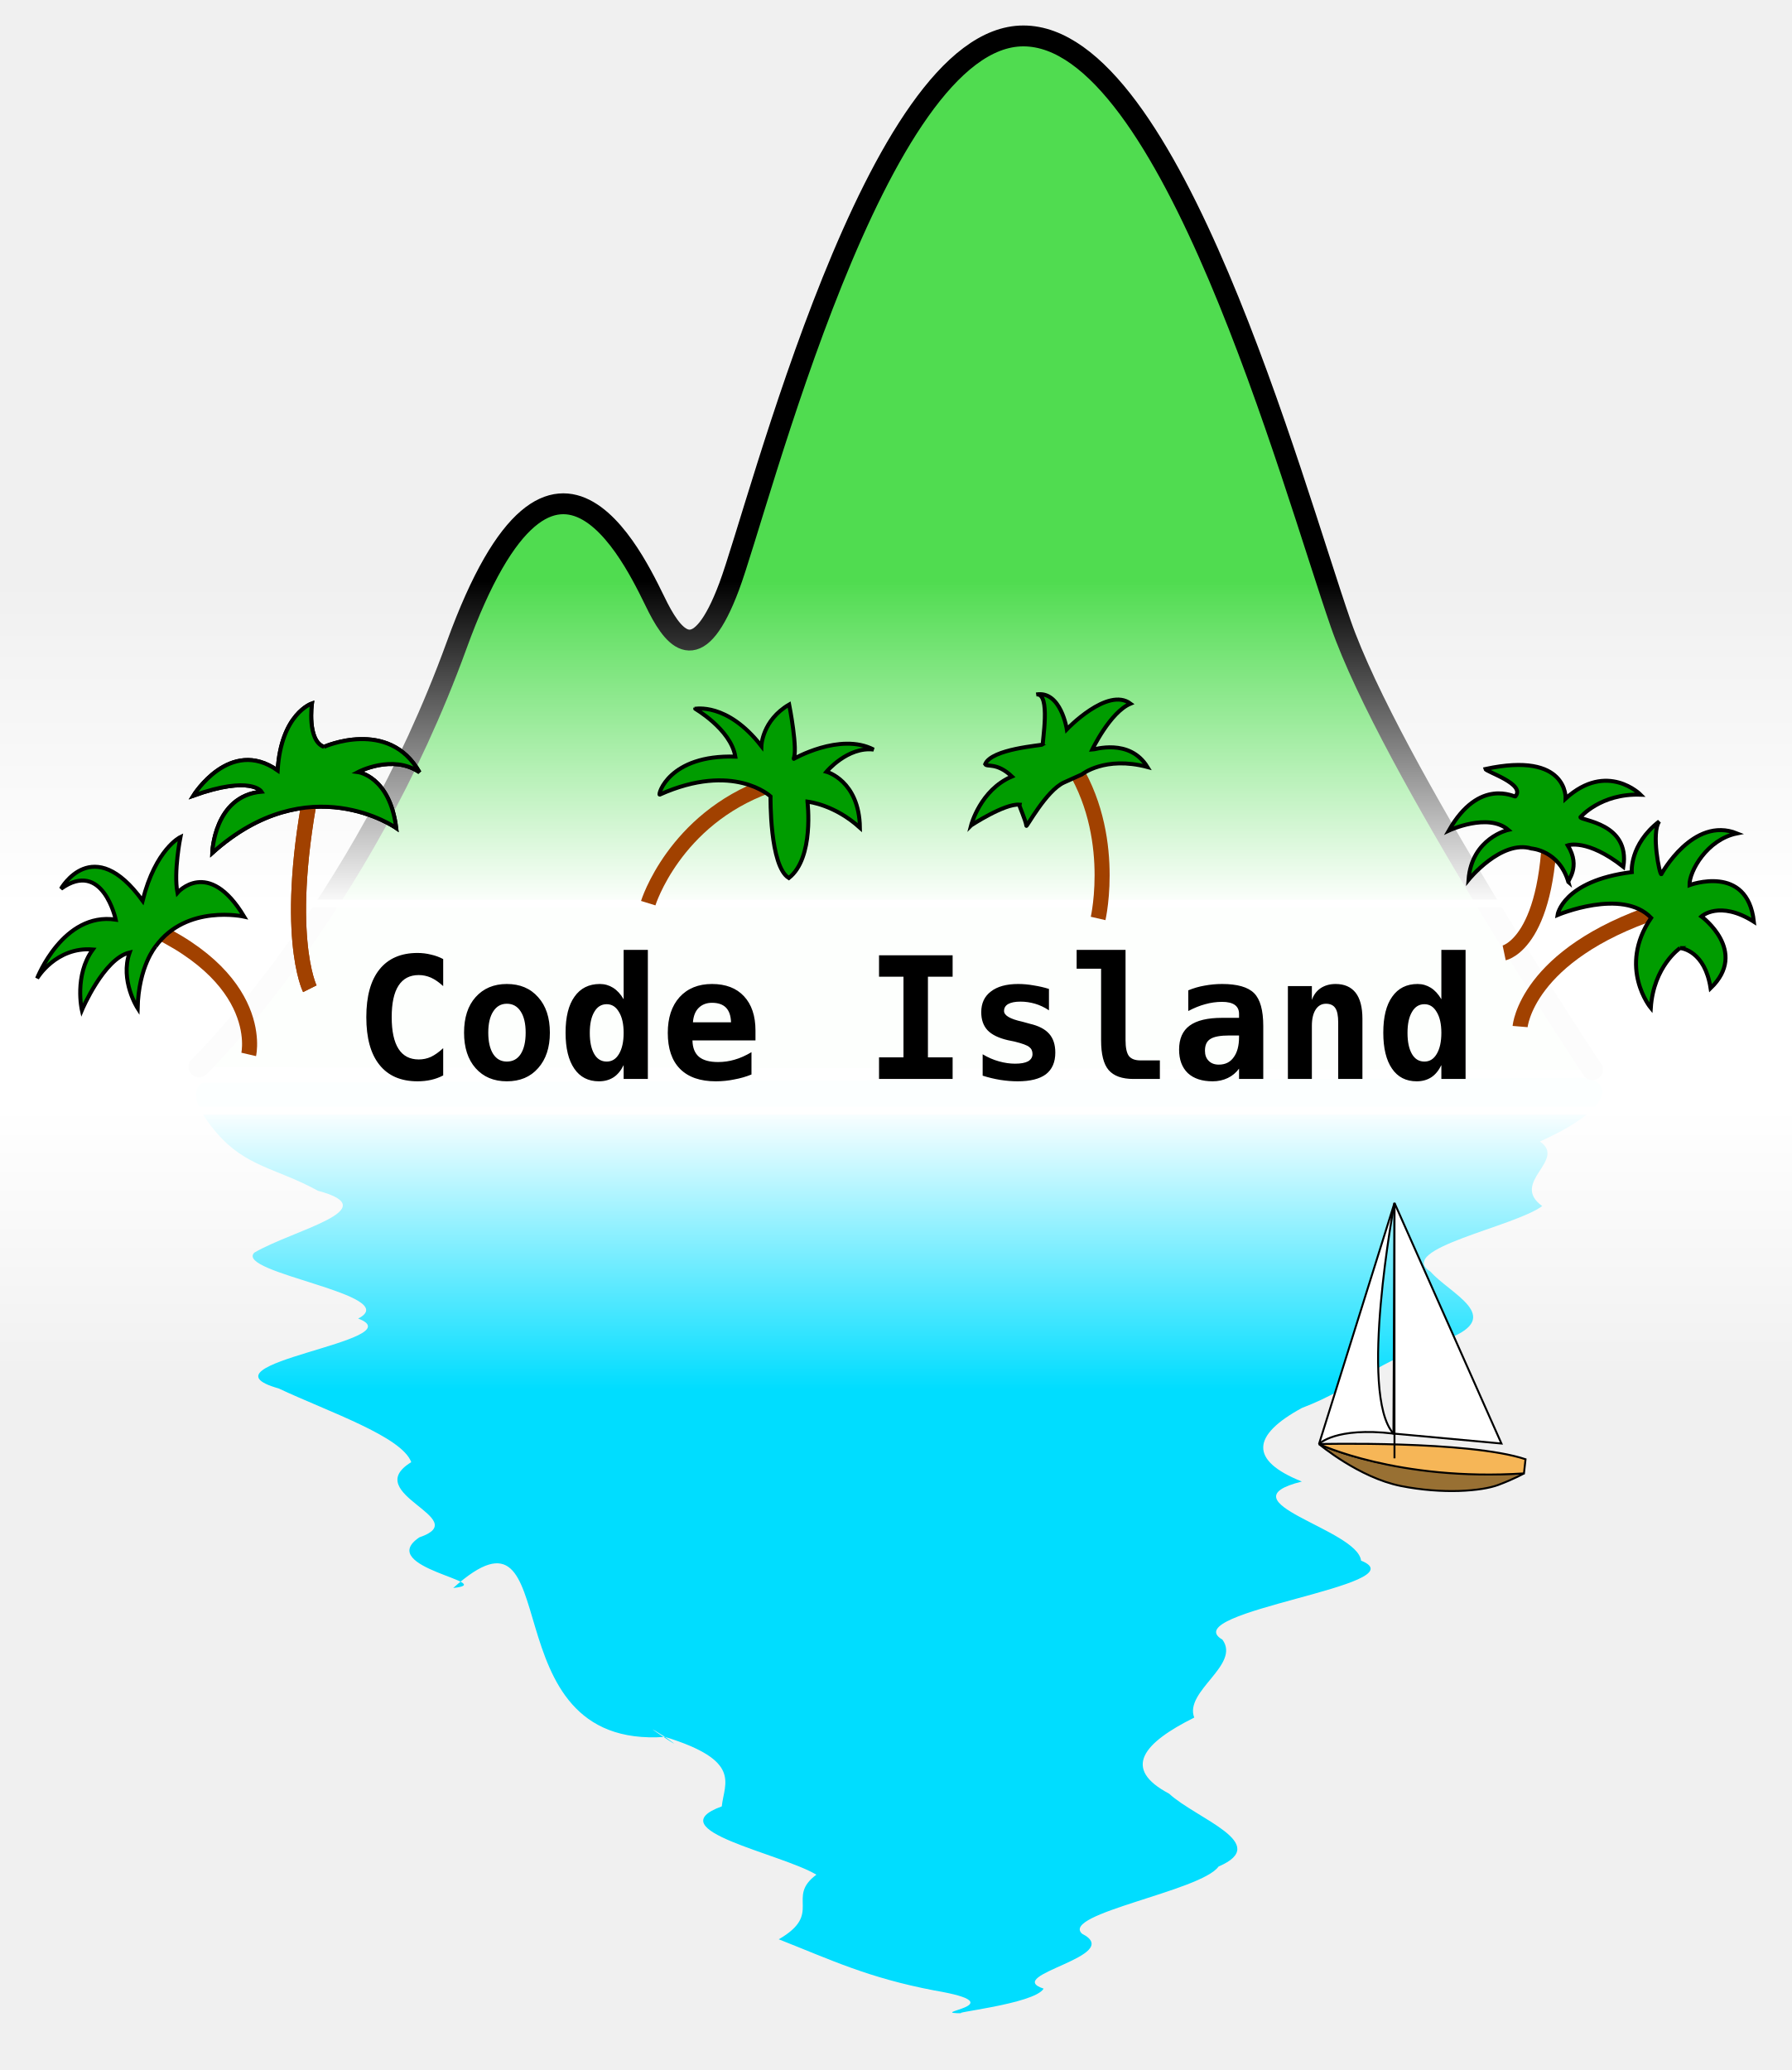
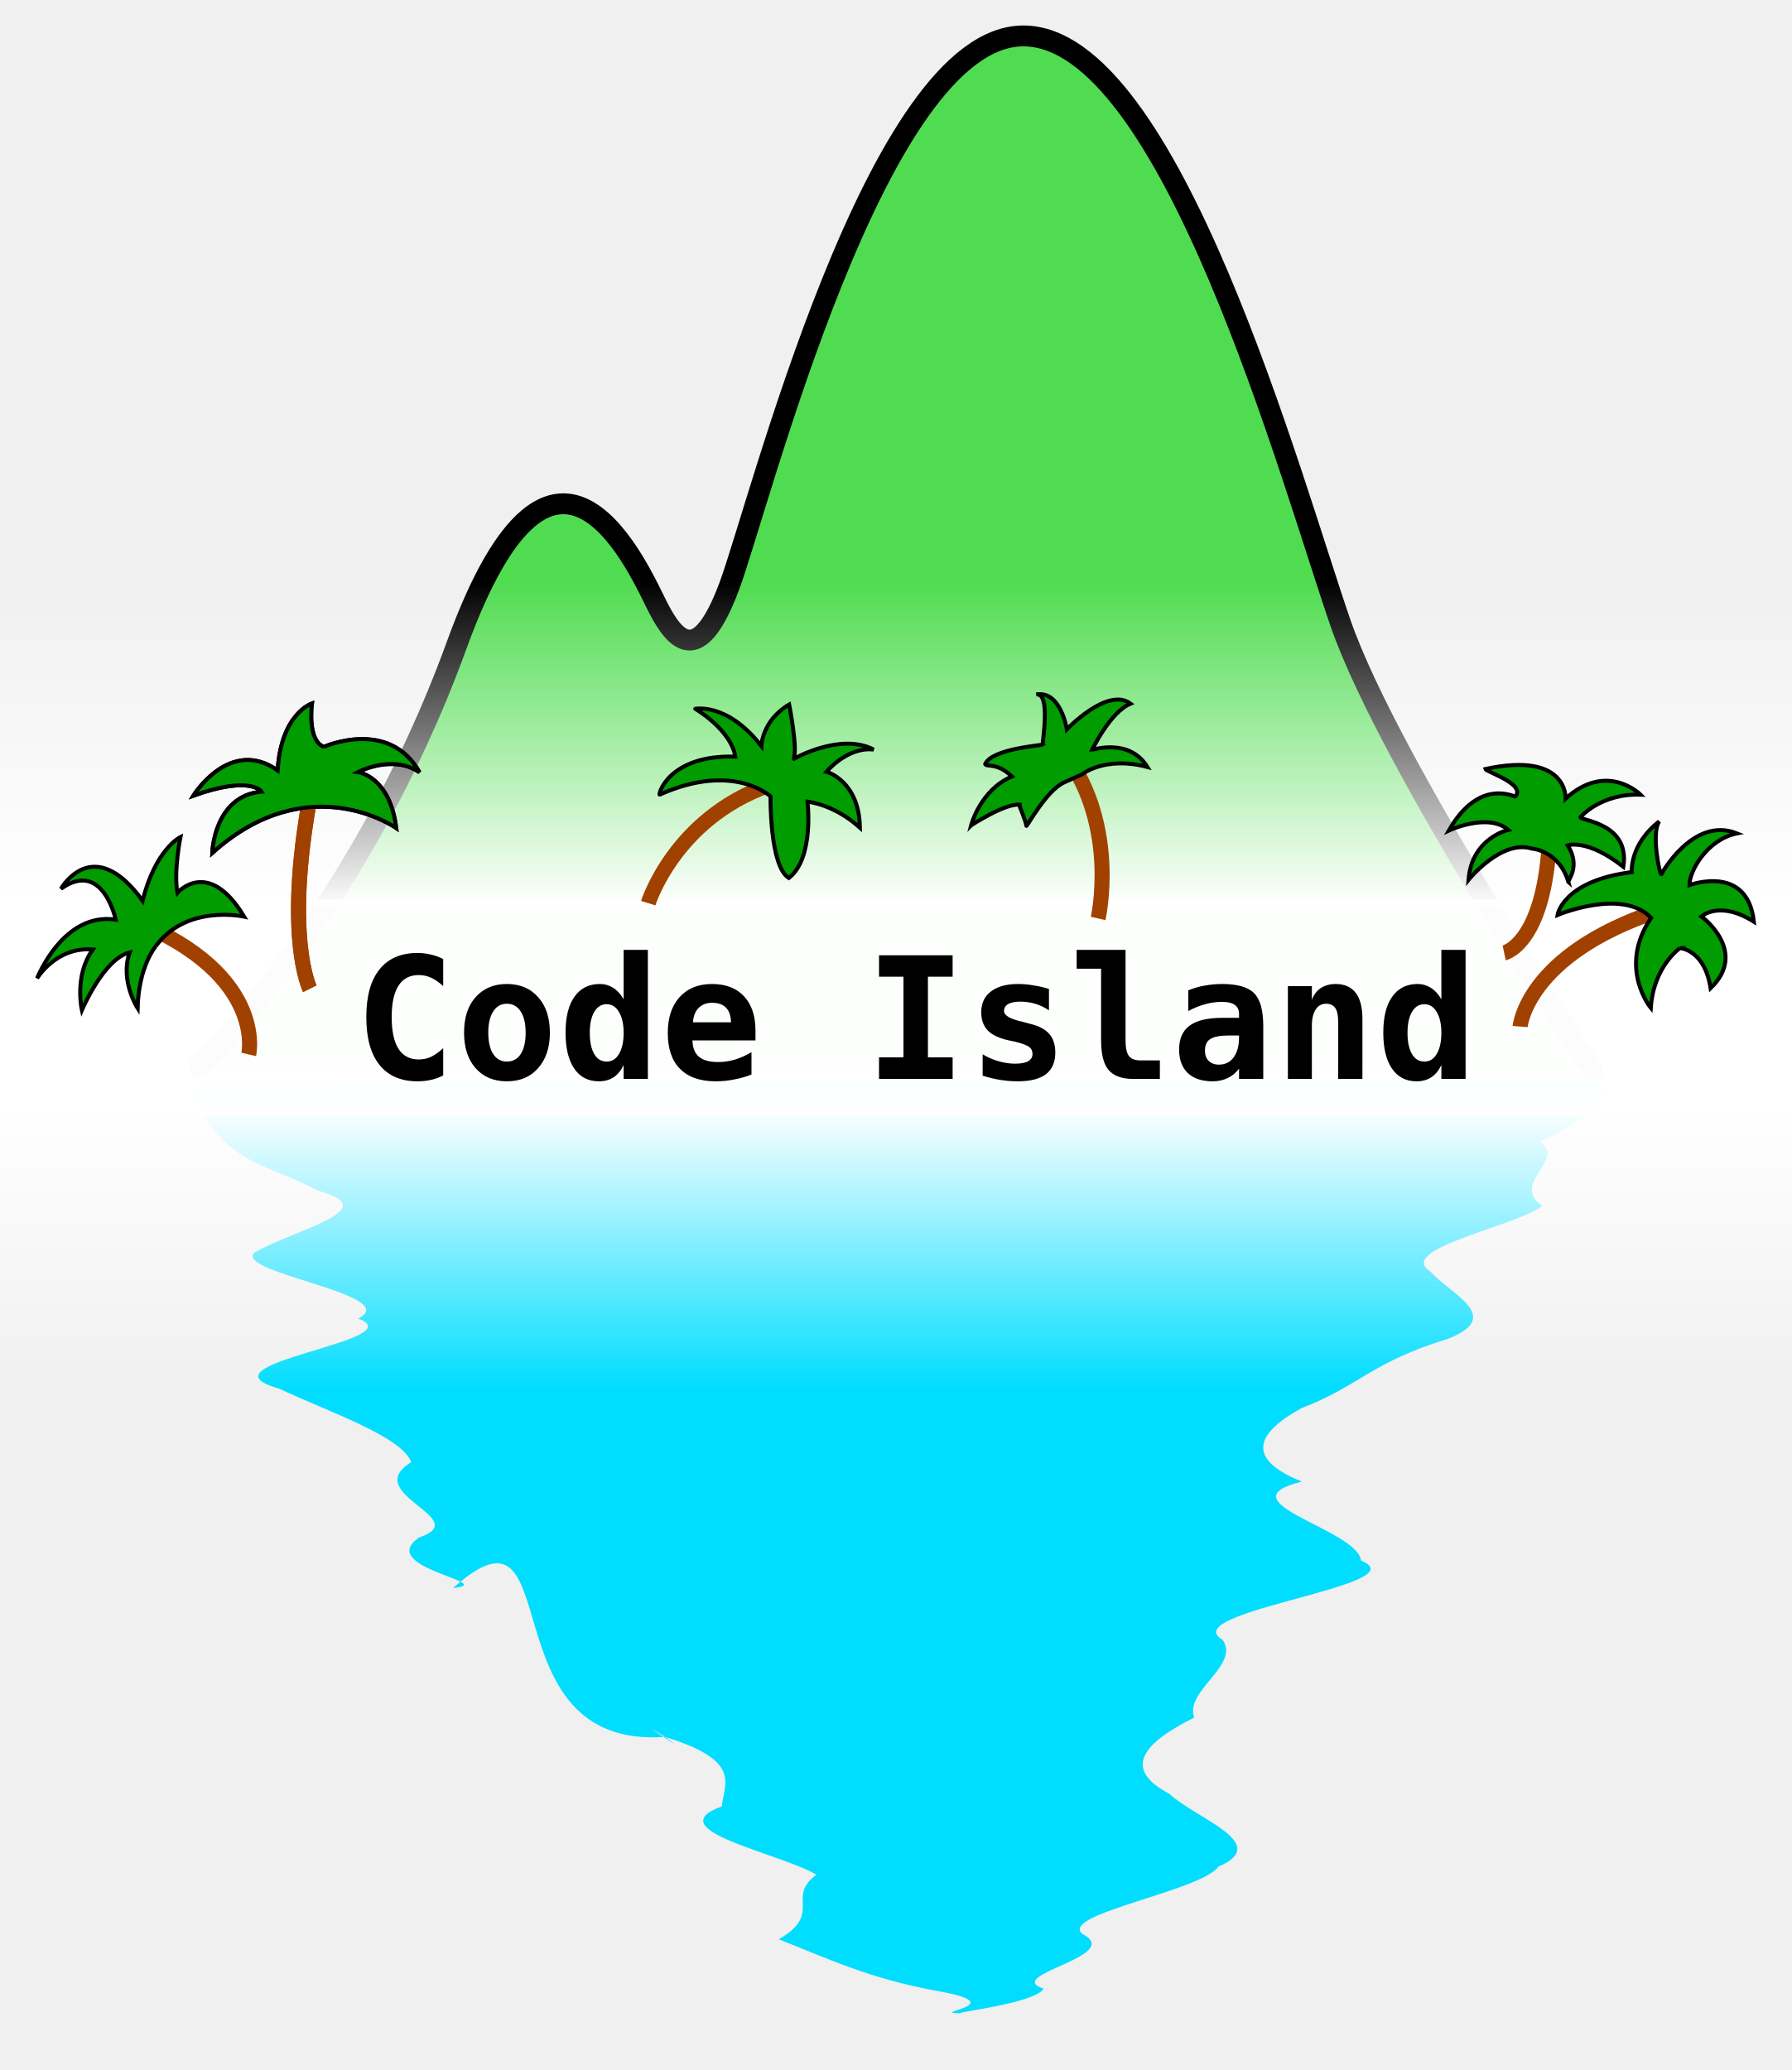
<svg xmlns="http://www.w3.org/2000/svg" xmlns:xlink="http://www.w3.org/1999/xlink" id="svg3722" version="1.1" viewBox="0 0 119.062 137.583" height="520" width="100%" style="enable-background:new">
  <defs id="defs3716">
    <linearGradient id="linearGradient4980">
      <stop style="stop-color:#ffffff;stop-opacity:1;" offset="0" id="stop4976" />
      <stop style="stop-color:#ffffff;stop-opacity:0;" offset="1" id="stop4978" />
    </linearGradient>
    <linearGradient id="linearGradient4829">
      <stop style="stop-color:#ffffff;stop-opacity:1" offset="0" id="stop4821" />
      <stop style="stop-color:#ffffff;stop-opacity:0" offset="1" id="stop4827" />
    </linearGradient>
    <linearGradient id="linearGradient4695">
      <stop id="stop4689" offset="0" style="stop-color:#ffffff;stop-opacity:1" />
      <stop style="stop-color:#ffffff;stop-opacity:0.959" offset="0.25" id="stop4691" />
      <stop id="stop4697" offset="0.405" style="stop-color:#ffffff;stop-opacity:0.19" />
      <stop id="stop4693" offset="1" style="stop-color:#ffffff;stop-opacity:0" />
    </linearGradient>
    <linearGradient id="linearGradient4683">
      <stop style="stop-color:#ffffff;stop-opacity:1" offset="0" id="stop4679" />
      <stop id="stop4685" offset="0.15" style="stop-color:#ffffff;stop-opacity:0.959" />
      <stop style="stop-color:#ffffff;stop-opacity:0" offset="1" id="stop4681" />
    </linearGradient>
    <linearGradient id="linearGradient1589">
      <stop id="stop1585" offset="0" style="stop-color:#ffffff;stop-opacity:1" />
      <stop id="stop1587" offset="1" style="stop-color:#ffffff;stop-opacity:0" />
    </linearGradient>
    <linearGradient id="linearGradient911-7">
      <stop style="stop-color:#00ddff;stop-opacity:1" offset="0" id="stop907" />
      <stop style="stop-color:#00ddff;stop-opacity:0" offset="1" id="stop909" />
    </linearGradient>
    <linearGradient id="linearGradient966">
      <stop id="stop962" offset="0" style="stop-color:#009cff;stop-opacity:1" />
      <stop id="stop964" offset="1" style="stop-color:#009cff;stop-opacity:0" />
    </linearGradient>
    <linearGradient xlink:href="#linearGradient966" id="linearGradient960" x1="105.332" y1="167.657" x2="105.051" y2="115.799" gradientUnits="userSpaceOnUse" />
    <linearGradient xlink:href="#linearGradient966" id="linearGradient986" gradientUnits="userSpaceOnUse" x1="104.963" y1="31.079" x2="105.477" y2="78.038" gradientTransform="matrix(1.366772,0,0,-1,-39.72688,196.1525)" />
    <linearGradient xlink:href="#linearGradient966" id="linearGradient1799" gradientUnits="userSpaceOnUse" gradientTransform="matrix(1.640726,0,0,-1.393421,-68.16271,217.8736)" x1="108.265" y1="31" x2="108.265" y2="77.233" />
    <linearGradient xlink:href="#linearGradient911-7" id="linearGradient913" gradientUnits="userSpaceOnUse" gradientTransform="matrix(1.503783,0,0,-1.283856,-53.55037,195.9426)" x1="106.339" y1="31.412" x2="106.339" y2="78.101" />
    <linearGradient xlink:href="#linearGradient1589" id="linearGradient1577" gradientUnits="userSpaceOnUse" x1="107.258" y1="91.838" x2="107.258" y2="107.553" gradientTransform="translate(0,-185.0388)" />
    <linearGradient xlink:href="#linearGradient1589" id="linearGradient1573" x1="106.883" y1="106.805" x2="107.07" y2="91.65" gradientUnits="userSpaceOnUse" gradientTransform="translate(6.024639,-189.1393)" />
    <linearGradient xlink:href="#linearGradient1589" id="linearGradient1695" gradientUnits="userSpaceOnUse" gradientTransform="matrix(1.048428,0,0,4.701912,-48.70342,-563.6266)" x1="106.883" y1="105.53" x2="106.883" y2="103.842" />
    <linearGradient xlink:href="#linearGradient4683" id="linearGradient1726" gradientUnits="userSpaceOnUse" gradientTransform="matrix(1.048429,0,0,4.604902,-48.70342,-425.1219)" x1="106.883" y1="106.389" x2="106.883" y2="94.898" />
    <linearGradient xlink:href="#linearGradient4695" id="linearGradient4687" gradientUnits="userSpaceOnUse" gradientTransform="matrix(1.048429,0,0,4.604902,-48.70342,-425.1219)" x1="106.883" y1="106.389" x2="106.883" y2="94.898" />
    <linearGradient xlink:href="#linearGradient4829" id="linearGradient4833" x1="62.177" y1="52.882" x2="62.177" y2="37.007" gradientUnits="userSpaceOnUse" />
    <radialGradient xlink:href="#linearGradient4829" id="radialGradient4972" cx="59.531" cy="52.282" fx="59.531" fy="52.282" r="59.531" gradientTransform="matrix(1.413333,6.4270074e-8,-3.5065601e-8,0.7711113,-22.62187,12.16888)" gradientUnits="userSpaceOnUse" />
    <radialGradient xlink:href="#linearGradient4980" id="radialGradient4984" cx="59.531" cy="84.027" fx="59.531" fy="84.027" r="51.594" gradientTransform="matrix(1.985897,1.6038333e-7,-4.2761978e-8,0.529487,-57.23649,22.21434)" gradientUnits="userSpaceOnUse" />
    <linearGradient xlink:href="#linearGradient4980" id="linearGradient5545" x1="34.018" y1="140.518" x2="178.405" y2="140.518" gradientUnits="userSpaceOnUse" gradientTransform="matrix(0.1502618,0,0,3.7093,-65.43658,-458.7228)" />
    <linearGradient xlink:href="#linearGradient4980" id="linearGradient5545-5" x1="34.018" y1="140.518" x2="178.405" y2="140.518" gradientUnits="userSpaceOnUse" gradientTransform="matrix(0.1301047,0,0,3.709299,69.12828,-458.7228)" />
  </defs>
  <g id="layer3" style="display:inline;opacity:1" transform="translate(-46.64083,-23.85)">
    <path id="path4703" d="m 60.128,95.818 c 0,0 -1.493,0.529 0.928,3.346 1.942,2.259 4.001,2.335 6.719,3.832 4.617,1.228 -1.661,2.6 -4.234,4.111 -1.337,1.352 9.978,2.814 6.901,4.381 3.882,1.458 -11.093,3.008 -5.282,4.645 3.31,1.556 8.186,3.19 8.812,4.9 -3.454,2.108 4.218,3.746 0.539,4.997 -3.006,2.02 5.383,3.028 2.25,3.366 7.813,-7.008 2.053,10.752 14.073,9.897 4.517,1.47 -2.209,-1.79 0,0 2.211,1.559 -2.639,-1.662 0,0 5.143,1.582 3.938,3.059 3.774,4.619 -4.31,1.571 3.869,3.103 6.289,4.539 -2.059,1.522 0.478,2.57 -2.501,4.295 3.516,1.387 5.913,2.552 10.336,3.4 5.688,0.964 -0.888,1.517 1.919,1.517 -1.256,0 4.742,-0.596 5.346,-1.638 -2.785,-0.91 5.471,-2.16 2.555,-3.65 -1.462,-1.322 7.919,-2.834 9.071,-4.466 3.567,-1.529 -1.462,-3.163 -3.29,-4.845 -3.139,-1.656 -1.731,-3.36 1.675,-5.055 -0.688,-1.755 3.101,-3.501 1.873,-5.179 -3.225,-1.863 13.232,-3.641 9.212,-5.253 -0.231,-2.095 -9.342,-3.907 -3.934,-5.257 -3.514,-1.403 -3.331,-3.075 7.5e-4,-4.888 3.819,-1.464 4.571,-3.019 9.717,-4.601 3.783,-1.482 0.122,-2.986 -1.163,-4.457 -2.4,-1.508 5.568,-2.982 7.418,-4.363 -2.173,-1.583 1.66,-3.043 -0.15,-4.291 5.651,-2.559 4.381,-4.224 2.75,-4.224" style="display:inline;opacity:1;fill:#00ddff;fill-opacity:1;stroke:none;stroke-width:1.34;stroke-linecap:round;stroke-linejoin:miter;stroke-miterlimit:4;stroke-dasharray:none;stroke-dashoffset:0;stroke-opacity:1" />
    <path id="path4705" d="m 59.87,94.758 c 0,0 10.716,-10.387 17.122,-28.033 6.608,-18.205 12.221,-4.741 13.398,-2.465 1.177,2.276 2.716,3.888 4.707,-1.422 1.992,-5.31 9.777,-36.6 19.553,-36.6 9.777,0 17.833,29.678 21.092,39.065 3.259,9.387 16.732,29.648 16.732,29.648" style="display:inline;opacity:1;fill:#50dc50;fill-opacity:1;stroke:#000000;stroke-width:1.387;stroke-linecap:round;stroke-linejoin:miter;stroke-miterlimit:4;stroke-dasharray:none;stroke-dashoffset:0;stroke-opacity:1;enable-background:new" />
  </g>
  <g id="layer2" style="display:inline">
    <rect style="fill:url(#linearGradient5545);fill-opacity:1;stroke-width:0.747;stroke-linecap:round;stroke-miterlimit:4;stroke-dasharray:none;stroke-dashoffset:0" id="rect5537" width="21.696" height="415" x="-60.325" y="-145" transform="rotate(-90)" />
    <rect style="fill:#ffffff;fill-opacity:0.988;stroke-width:2.169;stroke-linecap:round;stroke-miterlimit:4;stroke-dasharray:none;stroke-dashoffset:0" id="rect5640" width="415" height="14.288" x="-145" y="59.796" />
  </g>
  <g id="layer4" style="display:inline">
    <rect style="display:inline;fill:url(#linearGradient5545-5);fill-opacity:1;stroke-width:0.695;stroke-linecap:round;stroke-miterlimit:4;stroke-dasharray:none;stroke-dashoffset:0;enable-background:new" id="rect5537-9" width="18.785" height="415" x="73.554" y="-145" transform="matrix(0,1,1,0,0,0)" />
  </g>
  <g id="layer5" style="display:inline;opacity:1" transform="translate(-46.64083,-23.85)">
    <g id="g4657" transform="translate(0.5291648)">
      <path id="path4653" d="m 62.64,93.932 c 0,0 1.323,-5.689 -8.599,-9.26" style="display:inline;fill:none;stroke:#a14100;stroke-width:1;stroke-linecap:butt;stroke-linejoin:miter;stroke-miterlimit:4;stroke-dasharray:none;stroke-opacity:1;enable-background:new" />
      <path id="path4657" d="m 89.191,83.878 c 0,0 1.72,-5.556 7.938,-7.805" style="display:inline;fill:none;stroke:#a14100;stroke-width:1;stroke-linecap:butt;stroke-linejoin:miter;stroke-miterlimit:4;stroke-dasharray:none;stroke-opacity:1;enable-background:new" />
      <path id="path4661" d="m 146.076,87.185 c 0,0 3.175,-0.661 3.043,-9.657" style="display:inline;fill:none;stroke:#a14100;stroke-width:1;stroke-linecap:butt;stroke-linejoin:miter;stroke-miterlimit:4;stroke-dasharray:none;stroke-opacity:1;enable-background:new" />
      <path id="path4663" d="m 147.135,92.08 c 0,0 0.397,-4.763 9.128,-7.673" style="display:inline;fill:none;stroke:#a14100;stroke-width:1;stroke-linecap:butt;stroke-linejoin:miter;stroke-miterlimit:4;stroke-dasharray:none;stroke-opacity:1;enable-background:new" />
      <path id="path4659" d="m 119.09,84.895 c 0,0 1.389,-6.052 -2.183,-10.914" style="display:inline;fill:none;stroke:#a14100;stroke-width:1;stroke-linecap:butt;stroke-linejoin:miter;stroke-miterlimit:4;stroke-dasharray:none;stroke-opacity:1;enable-background:new" />
      <path id="path4675" d="m 56.448,86.76 c 0,0 -1.124,1.323 -1.191,4.101 0,0 -1.191,-1.852 -0.529,-3.704 -1.72,0.397 -3.175,3.836 -3.175,3.836 0,0 -0.529,-2.315 0.728,-4.035 -2.447,-0.198 -3.704,1.918 -3.704,1.918 0,0 1.72,-4.432 5.226,-3.903 0,0 -0.86,-4.035 -3.638,-2.051 0,0 2.117,-3.77 5.424,0.794 0.86,-3.44 2.514,-4.233 2.514,-4.233 0,0 -0.463,2.315 -0.198,3.704 0,0 2.051,-2.381 4.432,1.587 0,0 -3.836,-0.86 -5.887,1.984" style="display:inline;opacity:1;fill:#009c00;fill-opacity:1;stroke:#000000;stroke-width:0.265px;stroke-linecap:butt;stroke-linejoin:miter;stroke-opacity:1" />
      <g transform="translate(2.870569,2.116667)" id="g1555">
        <path transform="translate(2.7083334e-7,1.1458333e-6)" style="display:inline;fill:none;stroke:#a14100;stroke-width:1;stroke-linecap:butt;stroke-linejoin:miter;stroke-miterlimit:4;stroke-dasharray:none;stroke-opacity:1" d="m 63.831,87.45 c 0,0 -1.852,-3.704 0.265,-14.023" id="path4655" />
        <path style="display:inline;opacity:1;vector-effect:none;fill:#009c00;fill-opacity:1;stroke:#000000;stroke-width:0.265px;stroke-linecap:butt;stroke-linejoin:miter;stroke-miterlimit:4;stroke-dasharray:none;stroke-dashoffset:0;stroke-opacity:1" d="M 64.77,71.375 C 63.629,70.96 63.972,68.488 63.972,68.488 c 0,0 -2.053,0.677 -2.278,4.454 -3.183,-2.251 -5.603,1.675 -5.603,1.675 3.845,-1.377 4.531,-0.265 4.531,-0.265 -3.168,0.284 -3.275,4.073 -3.275,4.073 6.411,-5.763 12.225,-1.658 12.225,-1.658 -0.425,-3.437 -2.54,-3.717 -2.54,-3.717 0,0 2.286,-1.214 4.086,0.01 -2.038,-3.621 -6.349,-1.686 -6.349,-1.686 z" id="path900" />
      </g>
      <path id="path930" d="m 99.774,77.131 c 0.14,0.023 1.801,0.21 3.485,1.731 -0.047,-3.134 -2.222,-3.718 -2.222,-3.718 0,0 1.403,-1.684 3.134,-1.473 -2.245,-1.169 -5.379,0.655 -5.332,0.631 0.327,-0.538 -0.281,-3.625 -0.281,-3.625 -1.801,1.052 -1.847,2.76 -1.847,2.76 -2.292,-2.947 -4.42,-2.456 -4.397,-2.479 -0.094,-0.047 2.362,1.333 2.666,3.181 -4.42,-0.14 -5.145,2.526 -5.028,2.526 4.911,-2.198 7.367,0.117 7.367,0.117 0,0 -0.07,4.63 1.216,5.426 1.707,-1.333 1.239,-5.075 1.239,-5.075 z" style="opacity:1;vector-effect:none;fill:#009c00;fill-opacity:1;stroke:#000000;stroke-width:0.265px;stroke-linecap:butt;stroke-linejoin:miter;stroke-miterlimit:4;stroke-dasharray:none;stroke-dashoffset:0;stroke-opacity:1" />
      <path id="path942" d="m 110.649,78.71 c 0,0 2.198,-1.45 3.204,-1.38 -0.023,0.07 0.421,1.029 0.468,1.403 -0.023,0.187 1.31,-2.339 2.502,-2.876 l 1.193,-0.538 c 0,0 1.52,-1.239 4.35,-0.491 -1.193,-1.941 -3.578,-1.146 -3.672,-1.146 0,0 1.193,-2.502 2.549,-3.064 -1.52,-1.146 -4.233,1.707 -4.233,1.707 0,0 -0.398,-2.596 -2.035,-2.315 1.006,-0.164 0.374,3.274 0.444,3.321 -0.093,0.07 -3.414,0.281 -3.835,1.31 0.117,0.21 0.772,-0.14 1.777,0.819 -2.105,0.889 -2.713,3.251 -2.713,3.251 z" style="opacity:1;vector-effect:none;fill:#009c00;fill-opacity:1;stroke:#000000;stroke-width:0.265px;stroke-linecap:butt;stroke-linejoin:miter;stroke-miterlimit:4;stroke-dasharray:none;stroke-dashoffset:0;stroke-opacity:1" />
      <path id="path954" d="m 157.76,86.866 c 0,0 -1.754,1.193 -1.941,3.976 0,0 -2.222,-2.689 0.023,-5.987 -1.918,-2.011 -6.221,-0.187 -6.221,-0.187 0,0 0.327,-2.268 4.934,-2.853 0,0 -0.164,-1.824 1.824,-3.368 -0.538,0.748 0.023,3.555 0.14,3.508 0,0 2.105,-3.882 5.028,-2.713 -1.988,0.398 -3.176,2.521 -3.157,3.438 0,0 3.855,-1.447 4.28,2.432 -2.292,-1.45 -3.485,-0.351 -3.485,-0.351 0,0 3.157,2.315 0.608,4.771 -0.374,-2.456 -1.894,-2.666 -2.035,-2.666 z" style="opacity:1;vector-effect:none;fill:#009c00;fill-opacity:1;stroke:#000000;stroke-width:0.265px;stroke-linecap:butt;stroke-linejoin:miter;stroke-miterlimit:4;stroke-dasharray:none;stroke-dashoffset:0;stroke-opacity:1" />
      <path id="path960" d="m 151.142,78.166 c 0,0 1.333,-1.59 3.999,-1.497 0,0 -2.222,-2.245 -4.981,0.257 0,0 0.164,-3.157 -5.332,-1.964 0.047,0.187 2.713,1.006 1.988,1.824 -0.023,0.07 -2.385,-1.31 -4.42,2.268 0,0 2.596,-1.216 3.952,-0.047 0,0 -2.432,0.538 -2.643,3.321 0,0 2.175,-2.689 4.186,-2.081 0,0 1.847,0.117 2.456,2.245 -0.117,-0.094 0.865,-0.982 -0.047,-2.456 0,0 1.286,-0.468 3.695,1.427 0.468,-2.923 -2.853,-3.064 -2.853,-3.297 z" style="opacity:1;vector-effect:none;fill:#009c00;fill-opacity:1;stroke:#000000;stroke-width:0.265px;stroke-linecap:butt;stroke-linejoin:miter;stroke-miterlimit:4;stroke-dasharray:none;stroke-dashoffset:0;stroke-opacity:1" />
      <g transform="translate(2.870569,2.116667)" id="g1561">
        <path id="path1557" d="m 63.831,87.45 c 0,0 -1.852,-3.704 0.265,-14.023" style="display:inline;fill:none;stroke:#a14100;stroke-width:1;stroke-linecap:butt;stroke-linejoin:miter;stroke-miterlimit:4;stroke-dasharray:none;stroke-opacity:1" transform="translate(2.7083334e-7,1.1458333e-6)" />
        <path id="path1559" d="M 64.77,71.375 C 63.629,70.96 63.972,68.488 63.972,68.488 c 0,0 -2.053,0.677 -2.278,4.454 -3.183,-2.251 -5.603,1.675 -5.603,1.675 3.845,-1.377 4.531,-0.265 4.531,-0.265 -3.168,0.284 -3.275,4.073 -3.275,4.073 6.411,-5.763 12.225,-1.658 12.225,-1.658 -0.425,-3.437 -2.54,-3.717 -2.54,-3.717 0,0 2.286,-1.214 4.086,0.01 -2.038,-3.621 -6.349,-1.686 -6.349,-1.686 z" style="display:inline;opacity:1;vector-effect:none;fill:#009c00;fill-opacity:1;stroke:#000000;stroke-width:0.265px;stroke-linecap:butt;stroke-linejoin:miter;stroke-miterlimit:4;stroke-dasharray:none;stroke-dashoffset:0;stroke-opacity:1" />
      </g>
    </g>
  </g>
  <g id="layer9" transform="translate(0,6.65)" style="display:none">
    <text xml:space="preserve" style="font-style:normal;font-weight:normal;font-size:4.233px;line-height:1.25;font-family:sans-serif;letter-spacing:0px;word-spacing:0px;display:inline;vector-effect:none;fill:#0099ff;fill-opacity:1;stroke:none;stroke-width:0.587;stroke-linecap:butt;stroke-linejoin:miter;stroke-miterlimit:4;stroke-dasharray:none;stroke-dashoffset:0;stroke-opacity:1" x="58.409" y="120.647" id="text889">
      <tspan id="tspan887" x="58.409" y="120.647" style="font-style:normal;font-variant:normal;font-weight:bold;font-stretch:normal;font-size:4.233px;font-family:'DejaVu Sans Mono';-inkscape-font-specification:'DejaVu Sans Mono Bold';vector-effect:none;fill:#0099ff;fill-opacity:1;stroke:none;stroke-width:0.587;stroke-linecap:butt;stroke-linejoin:miter;stroke-miterlimit:4;stroke-dasharray:none;stroke-dashoffset:0;stroke-opacity:1">nix</tspan>
    </text>
    <text id="text893" y="110.37" x="52.594" style="font-style:normal;font-weight:normal;font-size:4.233px;line-height:1.25;font-family:sans-serif;letter-spacing:0px;word-spacing:0px;display:inline;vector-effect:none;fill:#0099ff;fill-opacity:1;stroke:none;stroke-width:0.587;stroke-linecap:butt;stroke-linejoin:miter;stroke-miterlimit:4;stroke-dasharray:none;stroke-dashoffset:0;stroke-opacity:1" xml:space="preserve">
      <tspan style="font-style:normal;font-variant:normal;font-weight:bold;font-stretch:normal;font-size:4.233px;font-family:'DejaVu Sans Mono';-inkscape-font-specification:'DejaVu Sans Mono Bold';vector-effect:none;fill:#0099ff;fill-opacity:1;stroke:none;stroke-width:0.587;stroke-linecap:butt;stroke-linejoin:miter;stroke-miterlimit:4;stroke-dasharray:none;stroke-dashoffset:0;stroke-opacity:1" y="110.37" x="52.594" id="tspan891">haskell</tspan>
    </text>
    <text xml:space="preserve" style="font-style:normal;font-weight:normal;font-size:4.233px;line-height:1.25;font-family:sans-serif;letter-spacing:0px;word-spacing:0px;display:inline;vector-effect:none;fill:#0099ff;fill-opacity:1;stroke:none;stroke-width:0.587;stroke-linecap:butt;stroke-linejoin:miter;stroke-miterlimit:4;stroke-dasharray:none;stroke-dashoffset:0;stroke-opacity:1" x="58.646" y="75.419" id="text897">
      <tspan id="tspan895" x="58.646" y="75.419" style="font-style:normal;font-variant:normal;font-weight:bold;font-stretch:normal;font-size:4.233px;font-family:'DejaVu Sans Mono';-inkscape-font-specification:'DejaVu Sans Mono Bold';vector-effect:none;fill:#0099ff;fill-opacity:1;stroke:none;stroke-width:0.587;stroke-linecap:butt;stroke-linejoin:miter;stroke-miterlimit:4;stroke-dasharray:none;stroke-dashoffset:0;stroke-opacity:1">blockchain</tspan>
    </text>
    <text id="text905" y="76.84" x="43.033" style="font-style:normal;font-weight:normal;font-size:4.233px;line-height:1.25;font-family:sans-serif;letter-spacing:0px;word-spacing:0px;display:inline;vector-effect:none;fill:#0099ff;fill-opacity:1;stroke:none;stroke-width:0.587;stroke-linecap:butt;stroke-linejoin:miter;stroke-miterlimit:4;stroke-dasharray:none;stroke-dashoffset:0;stroke-opacity:1" xml:space="preserve">
      <tspan style="font-style:normal;font-variant:normal;font-weight:bold;font-stretch:normal;font-size:4.233px;font-family:'DejaVu Sans Mono';-inkscape-font-specification:'DejaVu Sans Mono Bold';vector-effect:none;fill:#0099ff;fill-opacity:1;stroke:none;stroke-width:0.587;stroke-linecap:butt;stroke-linejoin:miter;stroke-miterlimit:4;stroke-dasharray:none;stroke-dashoffset:0;stroke-opacity:1" y="76.84" x="43.033" id="tspan903">dao</tspan>
    </text>
  </g>
-   <a href="/about.html" id="a76" transform="translate(-1.223941,9.45)" style="display:inline">
+   <a href="/about.html" id="a76" transform="translate(-1.223941,9.45)" style="display:none">
    <g id="layer10">
      <g id="g4555" transform="matrix(0.1291831,0,0,0.1291831,86.02497,67.0031)">
-         <path id="path4520" d="m 22.112,151.146 c 0,0 20.494,17.258 42.067,21.573 21.573,4.315 41.528,2.697 50.157,-0.539 8.629,-3.236 13.213,-5.933 13.213,-5.933 0,0 -61.752,3.775 -105.437,-15.101 z" style="fill:#987033;fill-opacity:1;stroke:#000000;stroke-width:0.999;stroke-linecap:butt;stroke-linejoin:miter;stroke-opacity:1;font-variant-east_asian:normal;opacity:1;vector-effect:none;stroke-miterlimit:4;stroke-dasharray:none;stroke-dashoffset:0" />
+         <path id="path4520" d="m 22.112,151.146 c 0,0 20.494,17.258 42.067,21.573 21.573,4.315 41.528,2.697 50.157,-0.539 8.629,-3.236 13.213,-5.933 13.213,-5.933 0,0 -61.752,3.775 -105.437,-15.101 z" style="opacity:1;vector-effect:none;fill:#987033;fill-opacity:1;stroke:#000000;stroke-width:0.999;stroke-linecap:butt;stroke-linejoin:miter;stroke-miterlimit:4;stroke-dasharray:none;stroke-dashoffset:0;stroke-opacity:1" />
        <path id="path4526" d="M 22.112,151.146 60.943,27.103 c 0,0 -18.606,98.426 -0.539,118.65 -29.932,-3.506 -38.292,5.393 -38.292,5.393 z" style="fill:#ffffff;fill-opacity:1;stroke:#000000;stroke-width:1px;stroke-linecap:butt;stroke-linejoin:miter;stroke-opacity:1" />
        <path id="path4528" d="M 60.404,145.753 115.954,150.877 60.943,27.103 Z" style="fill:#ffffff;fill-opacity:1;stroke:#000000;stroke-width:1px;stroke-linecap:butt;stroke-linejoin:miter;stroke-opacity:1" />
        <path id="path4547" d="m 127.549,166.247 0.809,-7.281 c -29.123,-9.708 -106.246,-7.82 -106.246,-7.82 0,0 40.584,19.281 105.437,15.101 z" style="fill:#f6b657;fill-opacity:1;stroke:#000000;stroke-width:1px;stroke-linecap:butt;stroke-linejoin:miter;stroke-opacity:1" />
        <path id="path4524" d="M 60.943,158.494 V 27.103" style="fill:none;stroke:#000000;stroke-width:1px;stroke-linecap:butt;stroke-linejoin:miter;stroke-opacity:1" />
      </g>
    </g>
  </a>
  <g id="layer7" style="display:none" transform="translate(-46.64083,-23.85)">
    <text id="text3819" y="99.182" x="57.258" style="font-style:normal;font-weight:normal;font-size:6.509px;line-height:1.25;font-family:sans-serif;letter-spacing:0px;word-spacing:0px;vector-effect:none;fill:#000000;fill-opacity:1;stroke:none;stroke-width:0.7;stroke-linecap:butt;stroke-linejoin:miter;stroke-miterlimit:4;stroke-dasharray:none;stroke-dashoffset:0;stroke-opacity:1" xml:space="preserve">
      <tspan style="font-style:normal;font-variant:normal;font-weight:bold;font-stretch:normal;font-size:6.509px;font-family:'DejaVu Sans Mono';-inkscape-font-specification:'DejaVu Sans Mono Bold';vector-effect:none;fill:#000000;fill-opacity:1;stroke:none;stroke-width:0.7;stroke-linecap:butt;stroke-linejoin:miter;stroke-miterlimit:4;stroke-dasharray:none;stroke-dashoffset:0;stroke-opacity:1" y="99.182" x="57.258" id="tspan3817">Maps</tspan>
    </text>
    <text xml:space="preserve" style="font-style:normal;font-weight:normal;font-size:6.509px;line-height:1.25;font-family:sans-serif;letter-spacing:0px;word-spacing:0px;vector-effect:none;fill:#000000;fill-opacity:1;stroke:none;stroke-width:0.7;stroke-linecap:butt;stroke-linejoin:miter;stroke-miterlimit:4;stroke-dasharray:none;stroke-dashoffset:0;stroke-opacity:1" x="76.904" y="99.813" id="text3823">
      <tspan id="tspan3821" x="76.904" y="99.813" style="font-style:normal;font-variant:normal;font-weight:bold;font-stretch:normal;font-size:6.509px;font-family:'DejaVu Sans Mono';-inkscape-font-specification:'DejaVu Sans Mono Bold';vector-effect:none;fill:#000000;fill-opacity:1;stroke:none;stroke-width:0.7;stroke-linecap:butt;stroke-linejoin:miter;stroke-miterlimit:4;stroke-dasharray:none;stroke-dashoffset:0;stroke-opacity:1">Latest</tspan>
    </text>
    <text id="text3827" y="99.913" x="105.618" style="font-style:normal;font-weight:normal;font-size:6.509px;line-height:1.25;font-family:sans-serif;letter-spacing:0px;word-spacing:0px;vector-effect:none;fill:#000000;fill-opacity:1;stroke:none;stroke-width:0.7;stroke-linecap:butt;stroke-linejoin:miter;stroke-miterlimit:4;stroke-dasharray:none;stroke-dashoffset:0;stroke-opacity:1" xml:space="preserve">
      <tspan style="font-style:normal;font-variant:normal;font-weight:bold;font-stretch:normal;font-size:6.509px;font-family:'DejaVu Sans Mono';-inkscape-font-specification:'DejaVu Sans Mono Bold';vector-effect:none;fill:#000000;fill-opacity:1;stroke:none;stroke-width:0.7;stroke-linecap:butt;stroke-linejoin:miter;stroke-miterlimit:4;stroke-dasharray:none;stroke-dashoffset:0;stroke-opacity:1" y="99.913" x="105.618" id="tspan3825">Search</tspan>
    </text>
    <text xml:space="preserve" style="font-style:normal;font-weight:normal;font-size:6.509px;line-height:1.25;font-family:sans-serif;letter-spacing:0px;word-spacing:0px;vector-effect:none;fill:#000000;fill-opacity:1;stroke:none;stroke-width:0.7;stroke-linecap:butt;stroke-linejoin:miter;stroke-miterlimit:4;stroke-dasharray:none;stroke-dashoffset:0;stroke-opacity:1" x="133.109" y="99.913" id="text3831">
      <tspan id="tspan3829" x="133.109" y="99.913" style="font-style:normal;font-variant:normal;font-weight:bold;font-stretch:normal;font-size:6.509px;font-family:'DejaVu Sans Mono';-inkscape-font-specification:'DejaVu Sans Mono Bold';vector-effect:none;fill:#000000;fill-opacity:1;stroke:none;stroke-width:0.7;stroke-linecap:butt;stroke-linejoin:miter;stroke-miterlimit:4;stroke-dasharray:none;stroke-dashoffset:0;stroke-opacity:1">About</tspan>
    </text>
  </g>
  <g id="layer6" style="display:inline" transform="translate(-46.64083,-23.85)">
    <a href="/recent.html" id="a90" transform="translate(2.715225,3.704167)">
      <text xml:space="preserve" style="font-style:normal;font-weight:normal;font-size:11.283px;line-height:1.25;font-family:sans-serif;letter-spacing:0px;word-spacing:0px;display:inline;opacity:1;fill:#000000;fill-opacity:1;stroke:none;stroke-width:0.7;stroke-miterlimit:4;stroke-dasharray:none" x="67.427" y="91.861" id="text3815">
        <tspan id="tspan3813" x="67.427" y="91.861" style="font-style:normal;font-variant:normal;font-weight:bold;font-stretch:normal;font-size:11.283px;font-family:'DejaVu Sans Mono';-inkscape-font-specification:'DejaVu Sans Mono Bold';fill:#000000;fill-opacity:1;stroke-width:0.7;stroke-miterlimit:4;stroke-dasharray:none">Code<tspan style="word-spacing:-2.675px" id="tspan892"> </tspan>Island</tspan>
      </text>
    </a>
  </g>
</svg>
